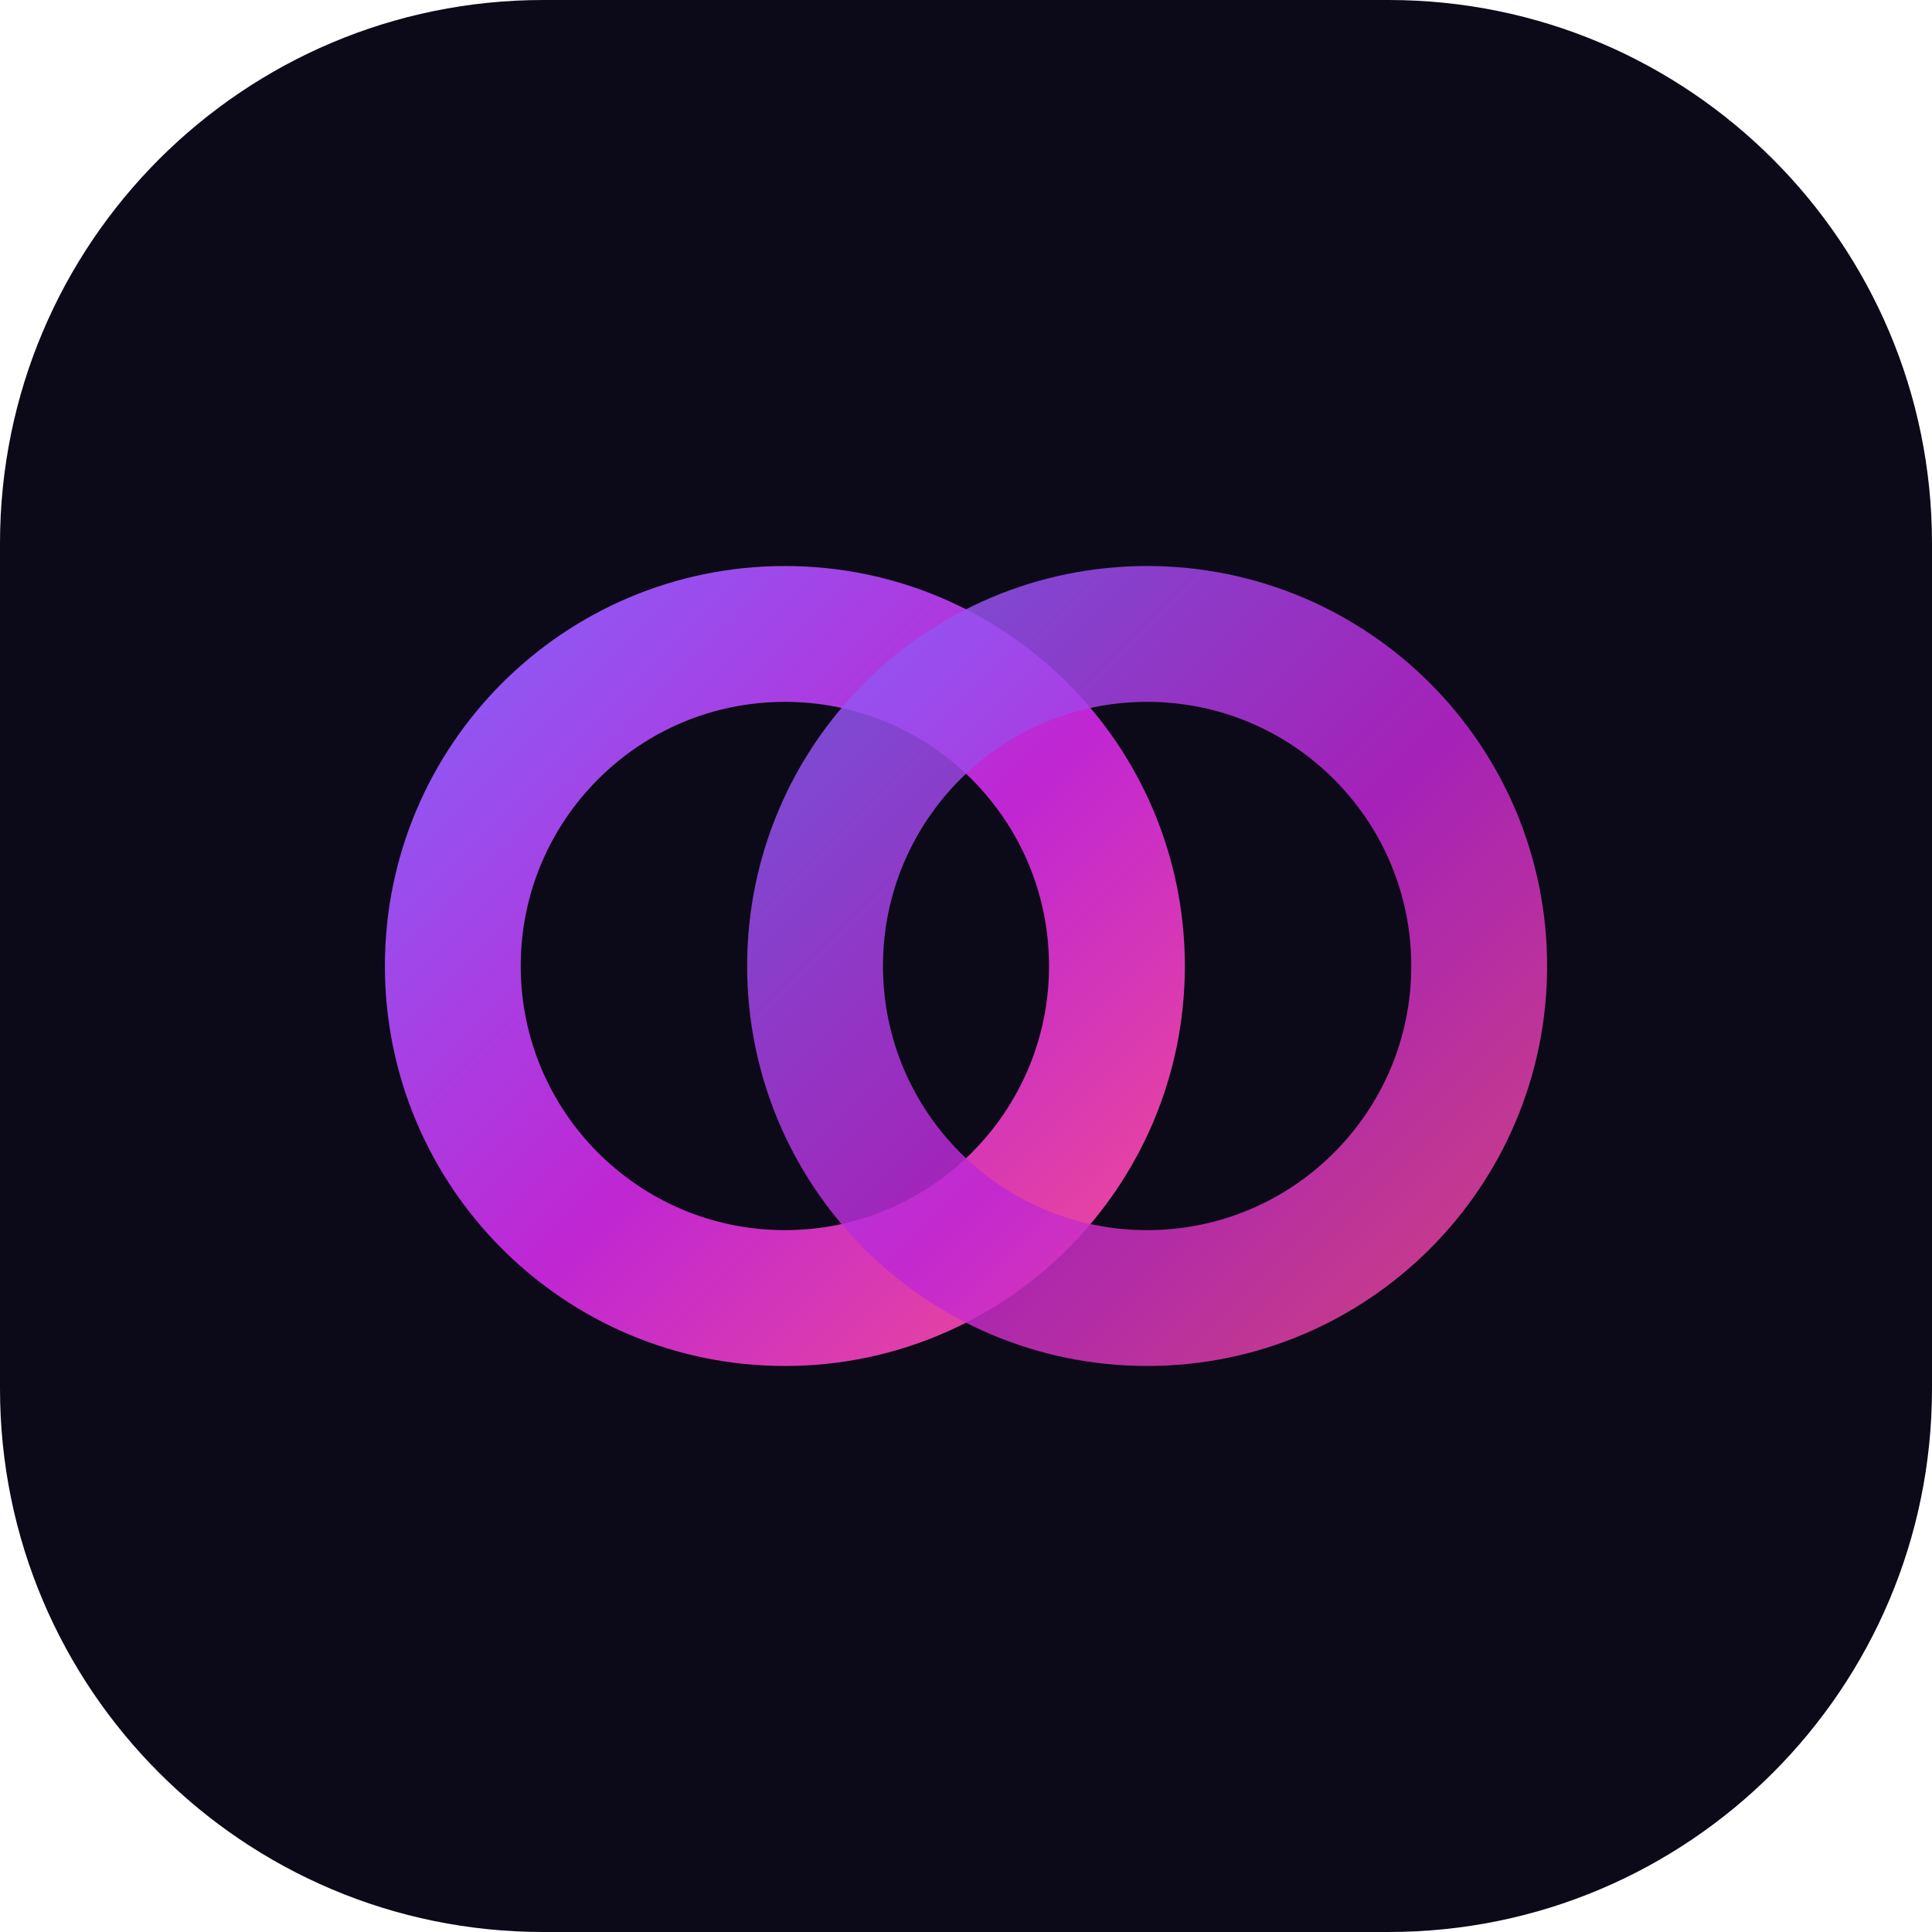
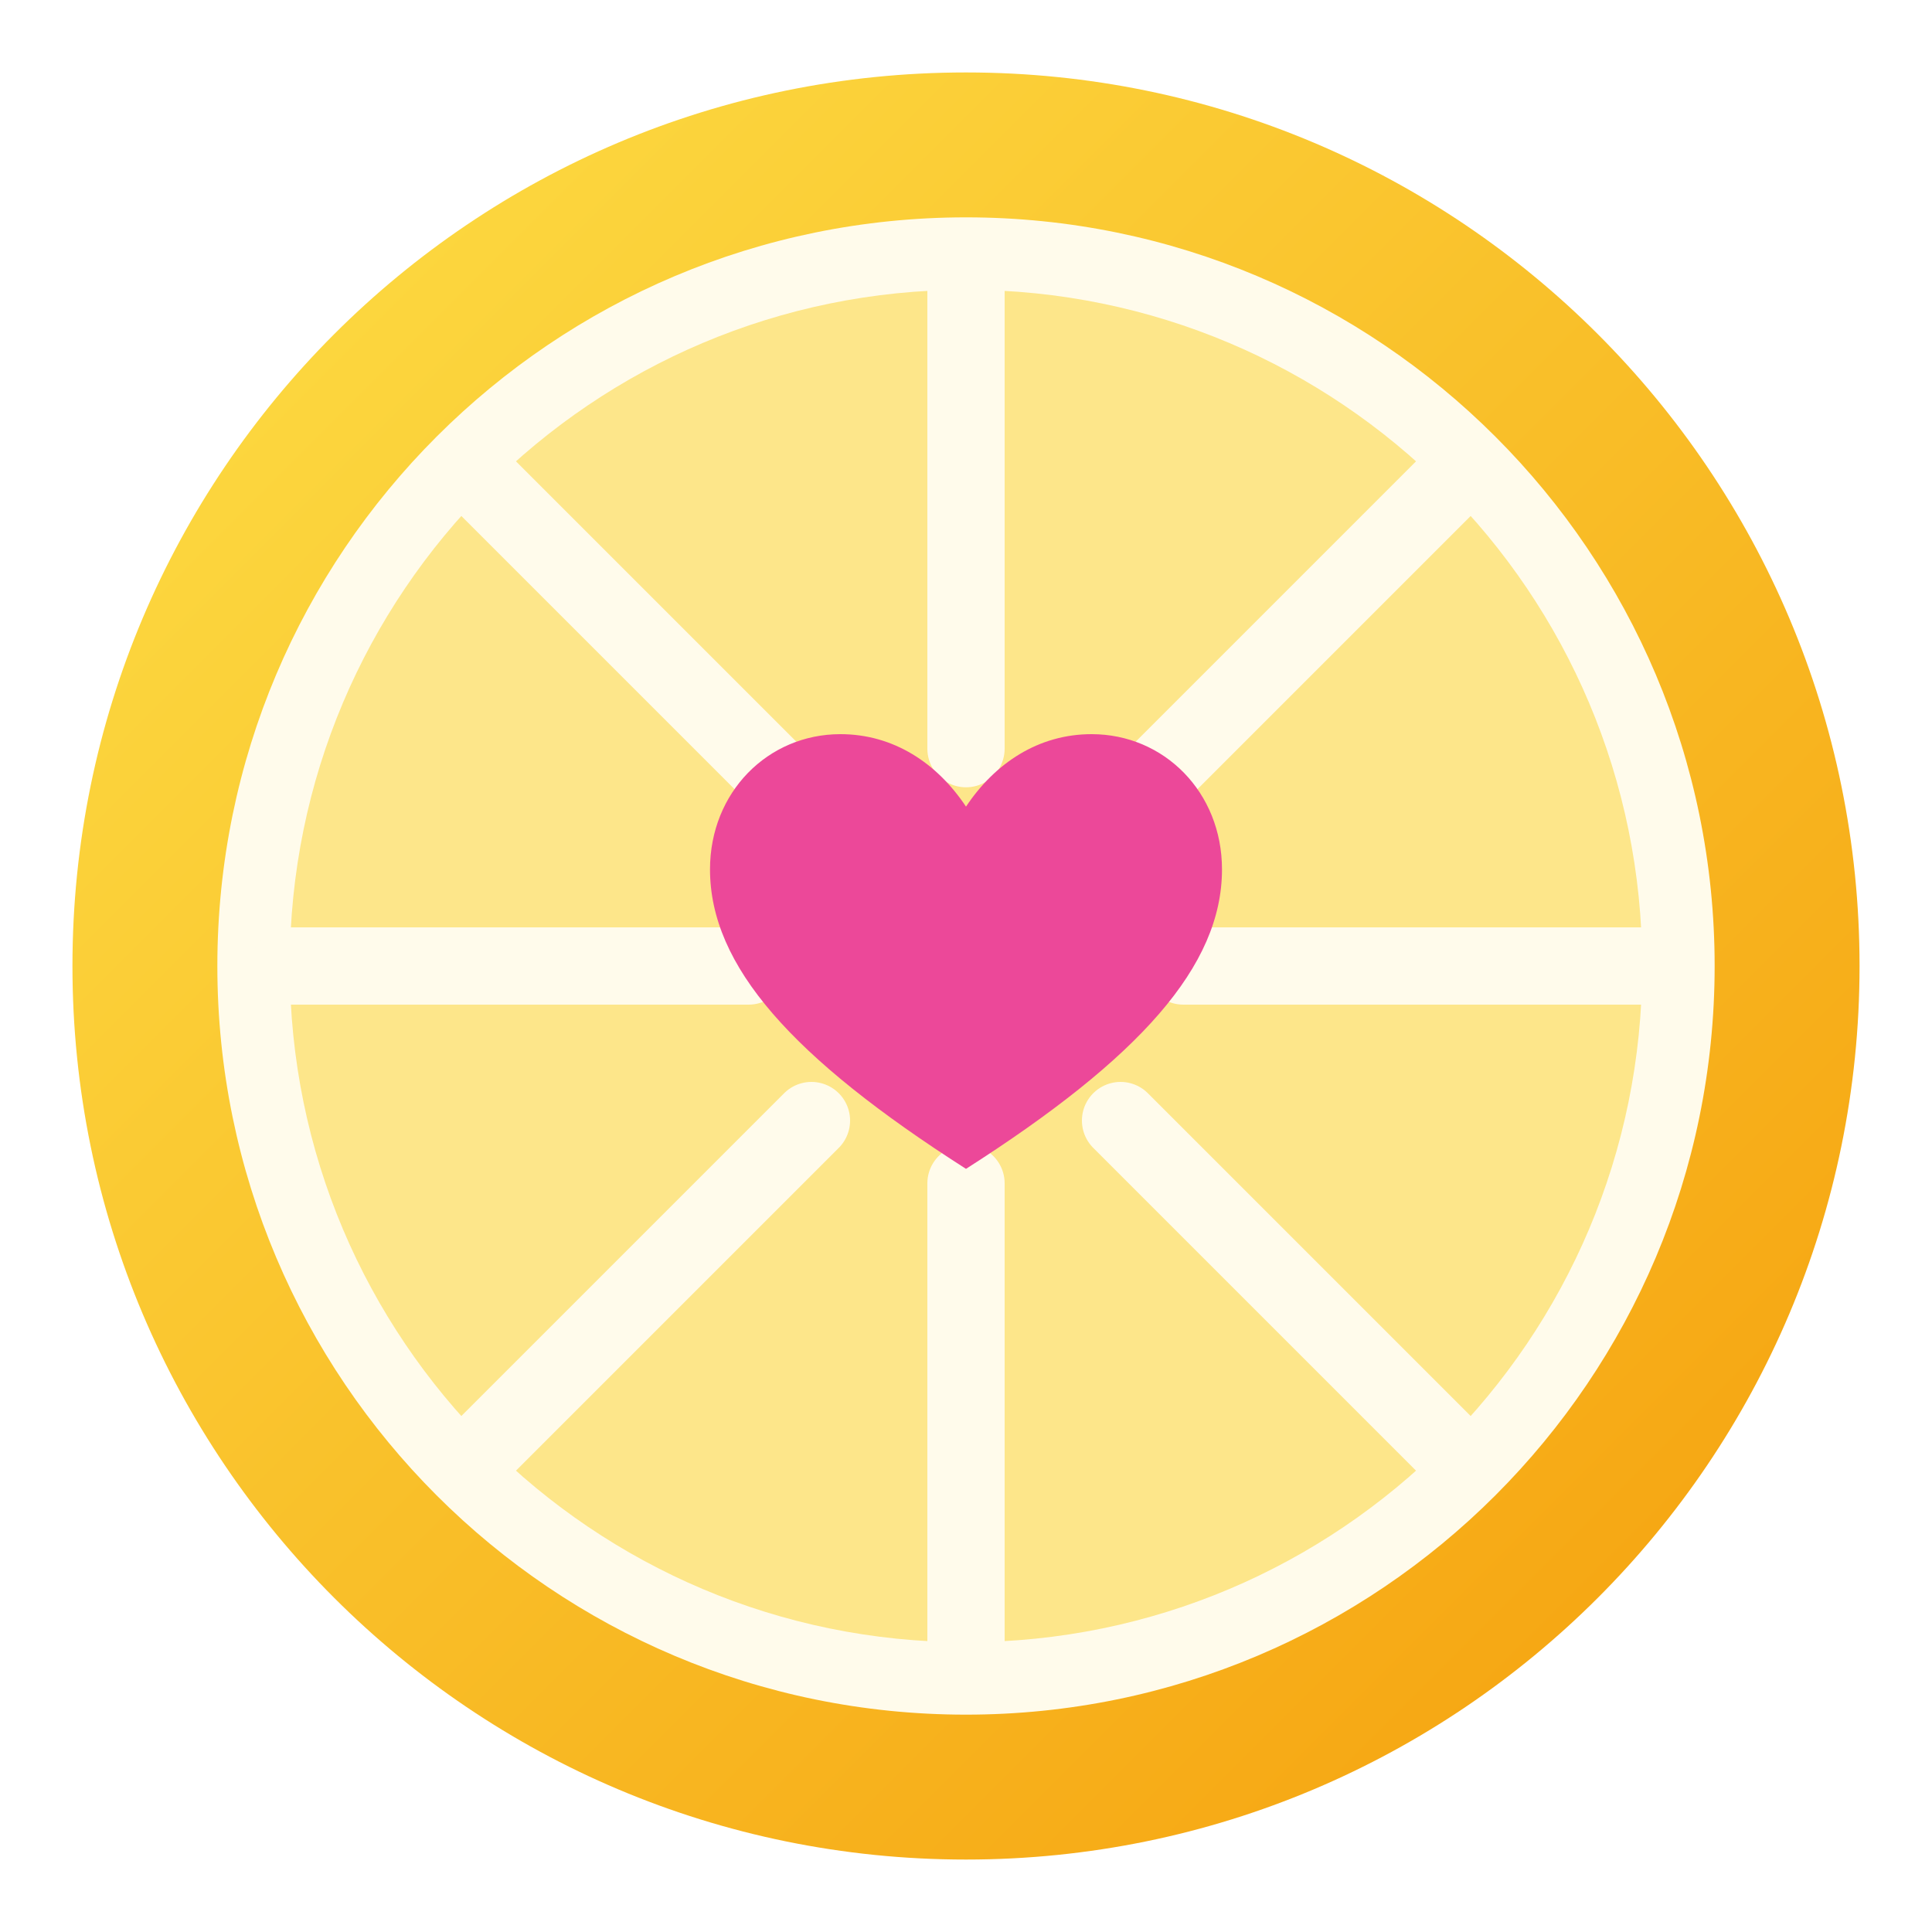
- <svg xmlns="http://www.w3.org/2000/svg" viewBox="0 0 64 64">
+ <svg xmlns="http://www.w3.org/2000/svg" viewBox="0 0 40 40">
  <defs>
-     <linearGradient id="g" x1="0" y1="0" x2="1" y2="1">
-       <stop offset="0" stop-color="#8B5CF6" />
-       <stop offset=".55" stop-color="#C026D3" />
-       <stop offset="1" stop-color="#EC4899" />
+     <linearGradient id="r" x1="0" y1="0" x2="1" y2="1">
+       <stop offset="0" stop-color="#fde047" />
+       <stop offset="1" stop-color="#f59e0b" />
    </linearGradient>
  </defs>
-   <rect width="64" height="64" rx="18" fill="#0C0A18" />
-   <circle cx="26" cy="32" r="11" fill="none" stroke="url(#g)" stroke-width="4.5" />
-   <circle cx="38" cy="32" r="11" fill="none" stroke="url(#g)" stroke-width="4.5" opacity=".85" />
+   <circle cx="20" cy="20" r="18.5" fill="url(#r)" />
+   <circle cx="20" cy="20" r="15.5" fill="#fffbeb" />
+   <circle cx="20" cy="20" r="14" fill="#fde68a" />
+   <g stroke="#fffbeb" stroke-width="1.6" stroke-linecap="round">
+     <line x1="24.5" y1="20" x2="34" y2="20" />
+     <line x1="23.2" y1="23.2" x2="29.9" y2="29.9" />
+     <line x1="20" y1="24.5" x2="20" y2="34" />
+     <line x1="16.8" y1="23.2" x2="10.1" y2="29.9" />
+     <line x1="15.5" y1="20" x2="6" y2="20" />
+     <line x1="16.8" y1="16.8" x2="10.1" y2="10.1" />
+     <line x1="20" y1="15.5" x2="20" y2="6" />
+     <line x1="23.2" y1="16.8" x2="29.9" y2="10.1" />
+   </g>
+   <path d="M20 24.2c-3.6-2.3-5.3-4.2-5.3-6.2 0-1.6 1.2-2.8 2.7-2.8 1.1 0 2 .6 2.6 1.5.6-.9 1.5-1.5 2.6-1.5 1.5 0 2.7 1.2 2.7 2.8 0 2-1.7 3.9-5.3 6.2z" fill="#ec4899" />
</svg>
